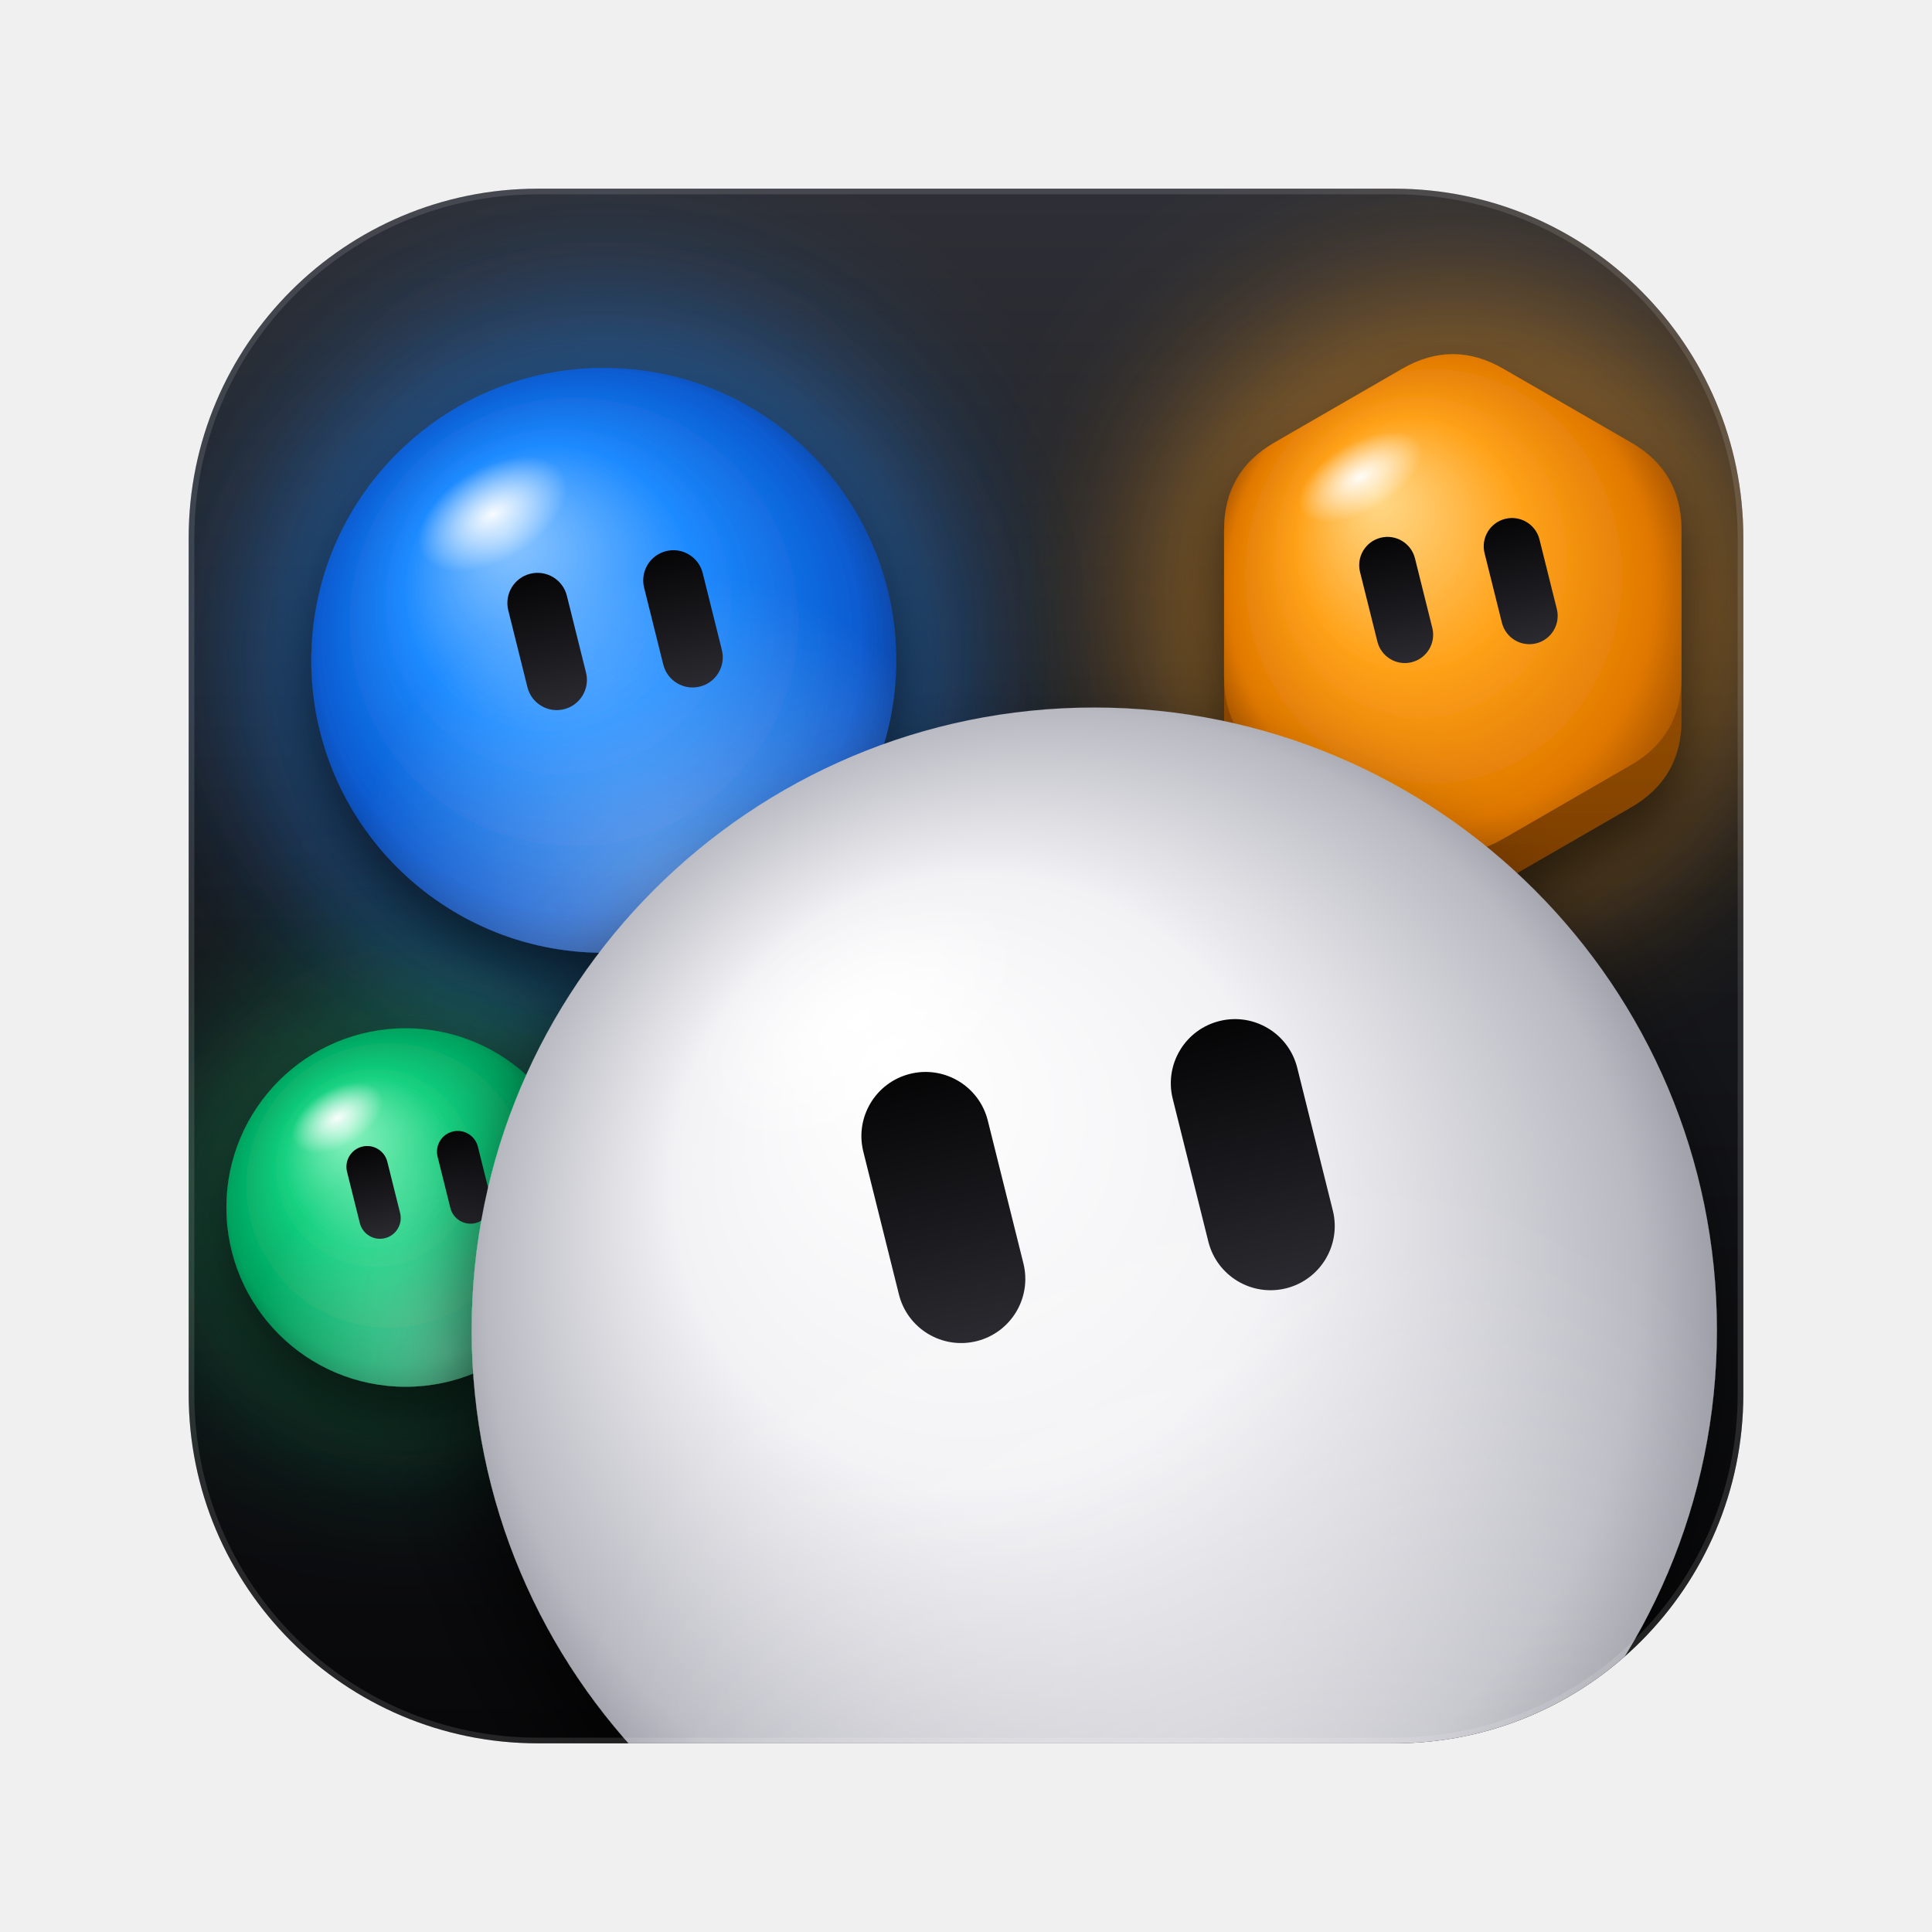
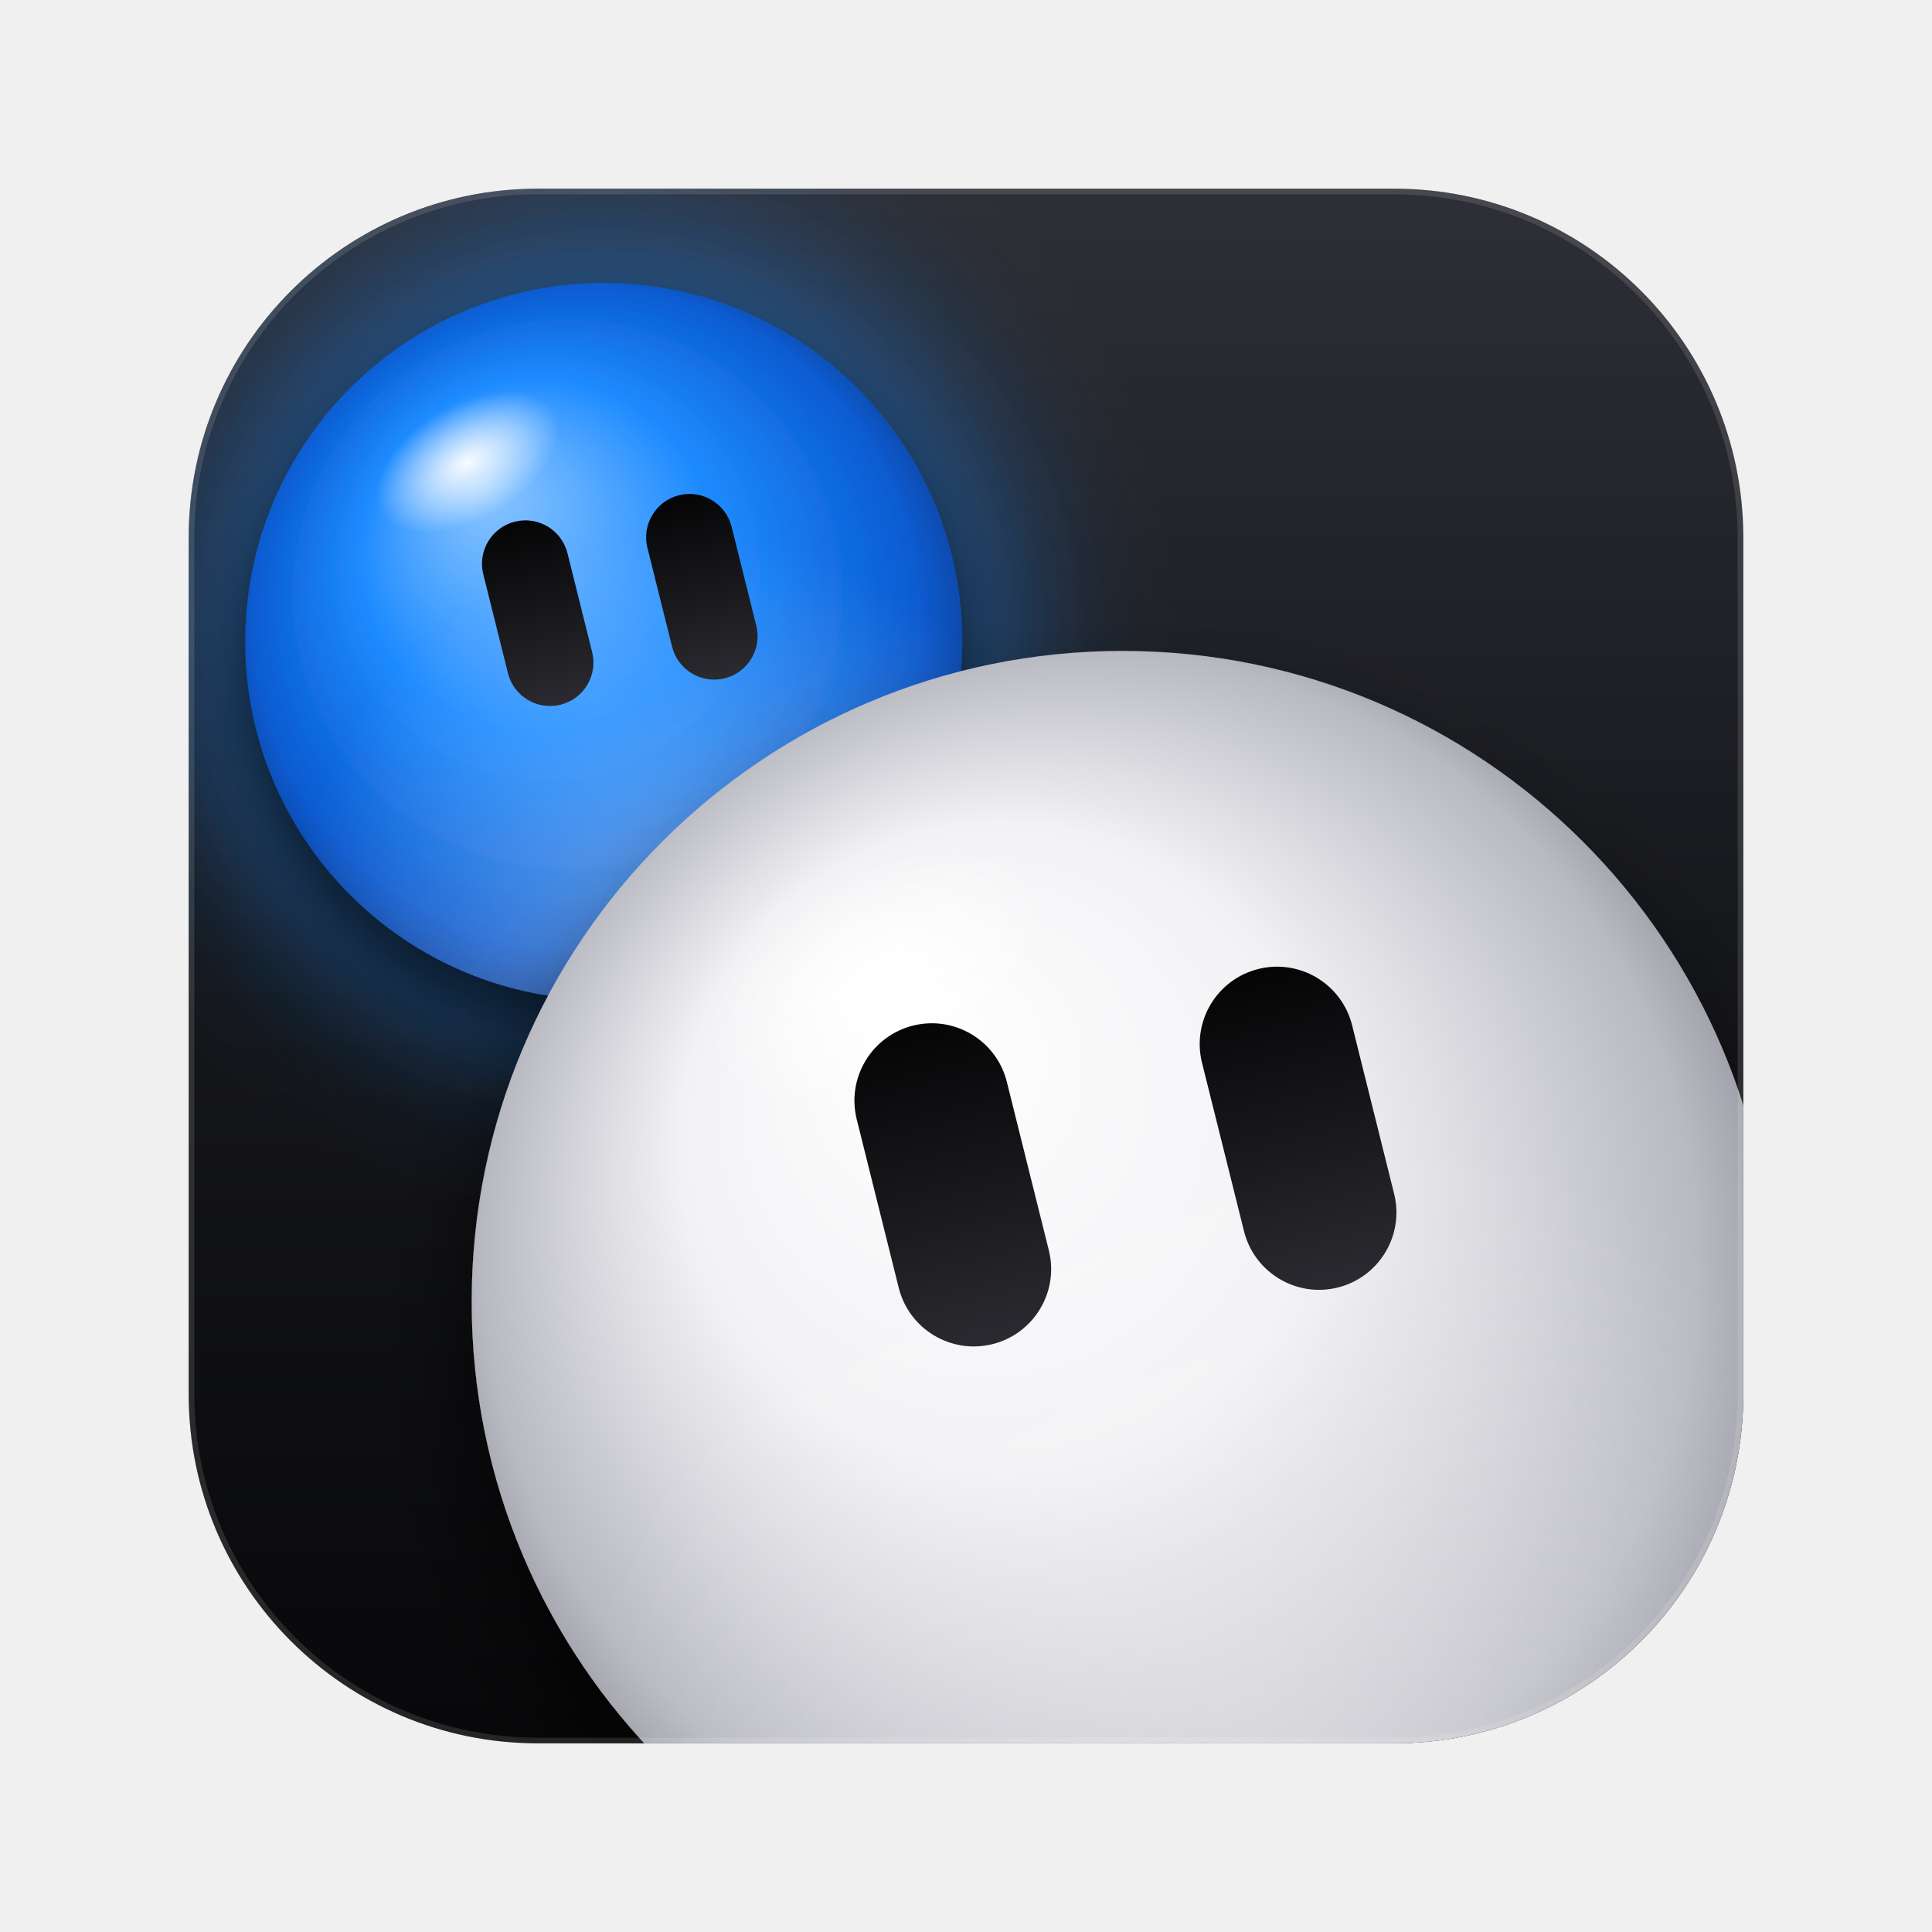
<svg xmlns="http://www.w3.org/2000/svg" viewBox="0 0 1024 1024" width="1024" height="1024">
  <defs>
    <linearGradient id="bg" x1="0" y1="0" x2="0" y2="1">
      <stop offset="0" stop-color="#2E2F36" />
      <stop offset=".5" stop-color="#16171B" />
      <stop offset="1" stop-color="#08080A" />
    </linearGradient>
    <radialGradient id="w" cx=".5" cy=".5" r=".55" fx=".33" fy=".28">
      <stop offset="0" stop-color="#FFFFFF" />
      <stop offset=".45" stop-color="#F2F2F5" />
      <stop offset=".85" stop-color="#B9B9C2" />
      <stop offset="1" stop-color="#8C8C96" />
    </radialGradient>
    <radialGradient id="b" cx=".5" cy=".5" r=".55" fx=".33" fy=".28">
      <stop offset="0" stop-color="#8CC6FF" />
      <stop offset=".45" stop-color="#1E8BFF" />
      <stop offset=".85" stop-color="#0A5BD0" />
      <stop offset="1" stop-color="#063E94" />
    </radialGradient>
    <radialGradient id="o" cx=".5" cy=".5" r=".55" fx=".33" fy=".28">
      <stop offset="0" stop-color="#FFD98A" />
      <stop offset=".45" stop-color="#FFA21A" />
      <stop offset=".85" stop-color="#E07800" />
      <stop offset="1" stop-color="#A85500" />
    </radialGradient>
    <radialGradient id="g" cx=".5" cy=".5" r=".55" fx=".33" fy=".28">
      <stop offset="0" stop-color="#8BF2BF" />
      <stop offset=".45" stop-color="#14D07F" />
      <stop offset=".85" stop-color="#00A35F" />
      <stop offset="1" stop-color="#007443" />
    </radialGradient>
    <linearGradient id="hexside" x1="0" y1="0" x2="0" y2="1">
      <stop offset="0" stop-color="#B85F00" />
      <stop offset="1" stop-color="#7A3E00" />
    </linearGradient>
    <linearGradient id="eye" x1="0" y1="0" x2="0" y2="1">
      <stop offset="0" stop-color="#050506" />
      <stop offset="1" stop-color="#2A2A30" />
    </linearGradient>
    <radialGradient id="spec" cx=".5" cy=".5" r=".5">
      <stop offset="0" stop-color="#FFFFFF" stop-opacity=".95" />
      <stop offset="1" stop-color="#FFFFFF" stop-opacity="0" />
    </radialGradient>
    <radialGradient id="bounce" cx=".62" cy=".9" r=".55">
      <stop offset="0" stop-color="#FFFFFF" stop-opacity=".35" />
      <stop offset="1" stop-color="#FFFFFF" stop-opacity="0" />
    </radialGradient>
    <filter id="glow" x="-60%" y="-60%" width="220%" height="220%">
      <feGaussianBlur stdDeviation="40" />
    </filter>
    <filter id="sh" x="-40%" y="-40%" width="180%" height="180%">
      <feGaussianBlur in="SourceAlpha" stdDeviation="26" />
      <feOffset dy="34" result="b" />
      <feFlood flood-color="#000" flood-opacity=".7" />
      <feComposite in2="b" operator="in" />
      <feMerge>
        <feMergeNode />
        <feMergeNode in="SourceGraphic" />
      </feMerge>
    </filter>
    <filter id="shs" x="-40%" y="-40%" width="180%" height="180%">
      <feGaussianBlur in="SourceAlpha" stdDeviation="14" />
      <feOffset dy="16" result="b" />
      <feFlood flood-color="#000" flood-opacity=".6" />
      <feComposite in2="b" operator="in" />
      <feMerge>
        <feMergeNode />
        <feMergeNode in="SourceGraphic" />
      </feMerge>
    </filter>
    <filter id="blur8">
      <feGaussianBlur stdDeviation="8" />
    </filter>
    <clipPath id="c">
      <rect x="100" y="100" width="824" height="824" rx="185" />
    </clipPath>
  </defs>
  <rect x="100" y="100" width="824" height="824" rx="185" fill="url(#bg)" />
  <g clip-path="url(#c)">
-     <circle cx="320" cy="350" r="190" fill="#1E8BFF" opacity=".45" filter="url(#glow)" />
-     <circle cx="770" cy="320" r="170" fill="#FFA21A" opacity=".42" filter="url(#glow)" />
-     <circle cx="215" cy="640" r="120" fill="#14D07F" opacity=".35" filter="url(#glow)" />
+     <circle cx="320" cy="340" r="220" fill="#1E8BFF" opacity=".45" filter="url(#glow)" />
    <g filter="url(#shs)">
-       <circle cx="320" cy="350" r="155" fill="url(#b)" />
+       <circle cx="320" cy="340" r="190" fill="url(#b)" />
    </g>
-     <circle cx="320" cy="350" r="155" fill="url(#bounce)" />
-     <ellipse cx="261.1" cy="272.5" rx="43.4" ry="24.8" fill="url(#spec)" transform="rotate(-30 261.1 272.5)" />
-     <rect x="274.0" y="303.0" width="32" height="74" rx="16.0" fill="url(#eye)" transform="rotate(-14 290 340)" />
-     <rect x="346.0" y="291.0" width="32" height="74" rx="16.0" fill="url(#eye)" transform="rotate(-14 362 328)" />
-     <g filter="url(#shs)">
-       <path d="M743.3 217.8Q770.0 202.4 796.7 217.8L864.6 257.0Q891.2 272.4 891.2 303.2L891.2 381.6Q891.2 412.4 864.6 427.8L796.7 467.0Q770.0 482.4 743.3 467.0L675.4 427.8Q648.8 412.4 648.8 381.6L648.8 303.2Q648.8 272.4 675.4 257.0Z" fill="url(#hexside)" />
-       <path d="M743.3 195.4Q770.0 180.0 796.7 195.4L864.6 234.6Q891.2 250.0 891.2 280.8L891.2 359.2Q891.2 390.0 864.6 405.4L796.7 444.6Q770.0 460.0 743.3 444.6L675.4 405.4Q648.8 390.0 648.8 359.2L648.8 280.8Q648.8 250.0 675.4 234.6Z" fill="url(#o)" />
+     <circle cx="320" cy="340" r="190" fill="url(#bounce)" />
+     <ellipse cx="247.8" cy="245.0" rx="53.2" ry="30.4" fill="url(#spec)" transform="rotate(-30 247.8 245.0)" />
+     <rect x="262.0" y="275.0" width="46" height="100" rx="23.0" fill="url(#eye)" transform="rotate(-14 285 325)" />
+     <rect x="349.0" y="261.0" width="46" height="100" rx="23.0" fill="url(#eye)" transform="rotate(-14 372 311)" />
+     <g filter="url(#sh)">
+       <circle cx="595" cy="690" r="345" fill="url(#w)" />
    </g>
-     <ellipse cx="721.0" cy="252.8" rx="36.4" ry="18.2" fill="url(#spec)" transform="rotate(-30 721.0 252.8)" />
-     <rect x="725.0" y="284.0" width="30" height="68" rx="15.0" fill="url(#eye)" transform="rotate(-14 740 318)" />
-     <rect x="791.0" y="274.0" width="30" height="68" rx="15.0" fill="url(#eye)" transform="rotate(-14 806 308)" />
-     <g filter="url(#shs)">
-       <circle cx="215" cy="640" r="95" fill="url(#g)" />
-     </g>
-     <circle cx="215" cy="640" r="95" fill="url(#bounce)" />
-     <ellipse cx="178.9" cy="592.5" rx="26.6" ry="15.2" fill="url(#spec)" transform="rotate(-30 178.9 592.5)" />
-     <rect x="187.0" y="607.0" width="22" height="50" rx="11.0" fill="url(#eye)" transform="rotate(-14 198 632)" />
-     <rect x="235.0" y="599.0" width="22" height="50" rx="11.0" fill="url(#eye)" transform="rotate(-14 246 624)" />
-     <g filter="url(#sh)">
-       <circle cx="580" cy="705" r="330" fill="url(#w)" />
-     </g>
-     <circle cx="580" cy="705" r="330" fill="url(#bounce)" />
-     <ellipse cx="454.6" cy="540.0" rx="92.4" ry="52.8" fill="url(#spec)" transform="rotate(-30 454.6 540.0)" />
-     <rect x="466.0" y="567.0" width="68" height="146" rx="34.0" fill="url(#eye)" transform="rotate(-14 500 640)" />
-     <rect x="630.0" y="539.0" width="68" height="146" rx="34.0" fill="url(#eye)" transform="rotate(-14 664 612)" />
+     <circle cx="595" cy="690" r="345" fill="url(#bounce)" />
+     <ellipse cx="463.9" cy="517.5" rx="96.6" ry="55.2" fill="url(#spec)" transform="rotate(-30 463.9 517.5)" />
+     <rect x="464.0" y="541.0" width="82" height="174" rx="41.0" fill="url(#eye)" transform="rotate(-14 505 628)" />
+     <rect x="647.0" y="511.0" width="82" height="174" rx="41.0" fill="url(#eye)" transform="rotate(-14 688 598)" />
  </g>
  <rect x="101.5" y="101.5" width="821" height="821" rx="183.5" fill="none" stroke="#FFFFFF" stroke-opacity=".12" stroke-width="3" />
</svg>
